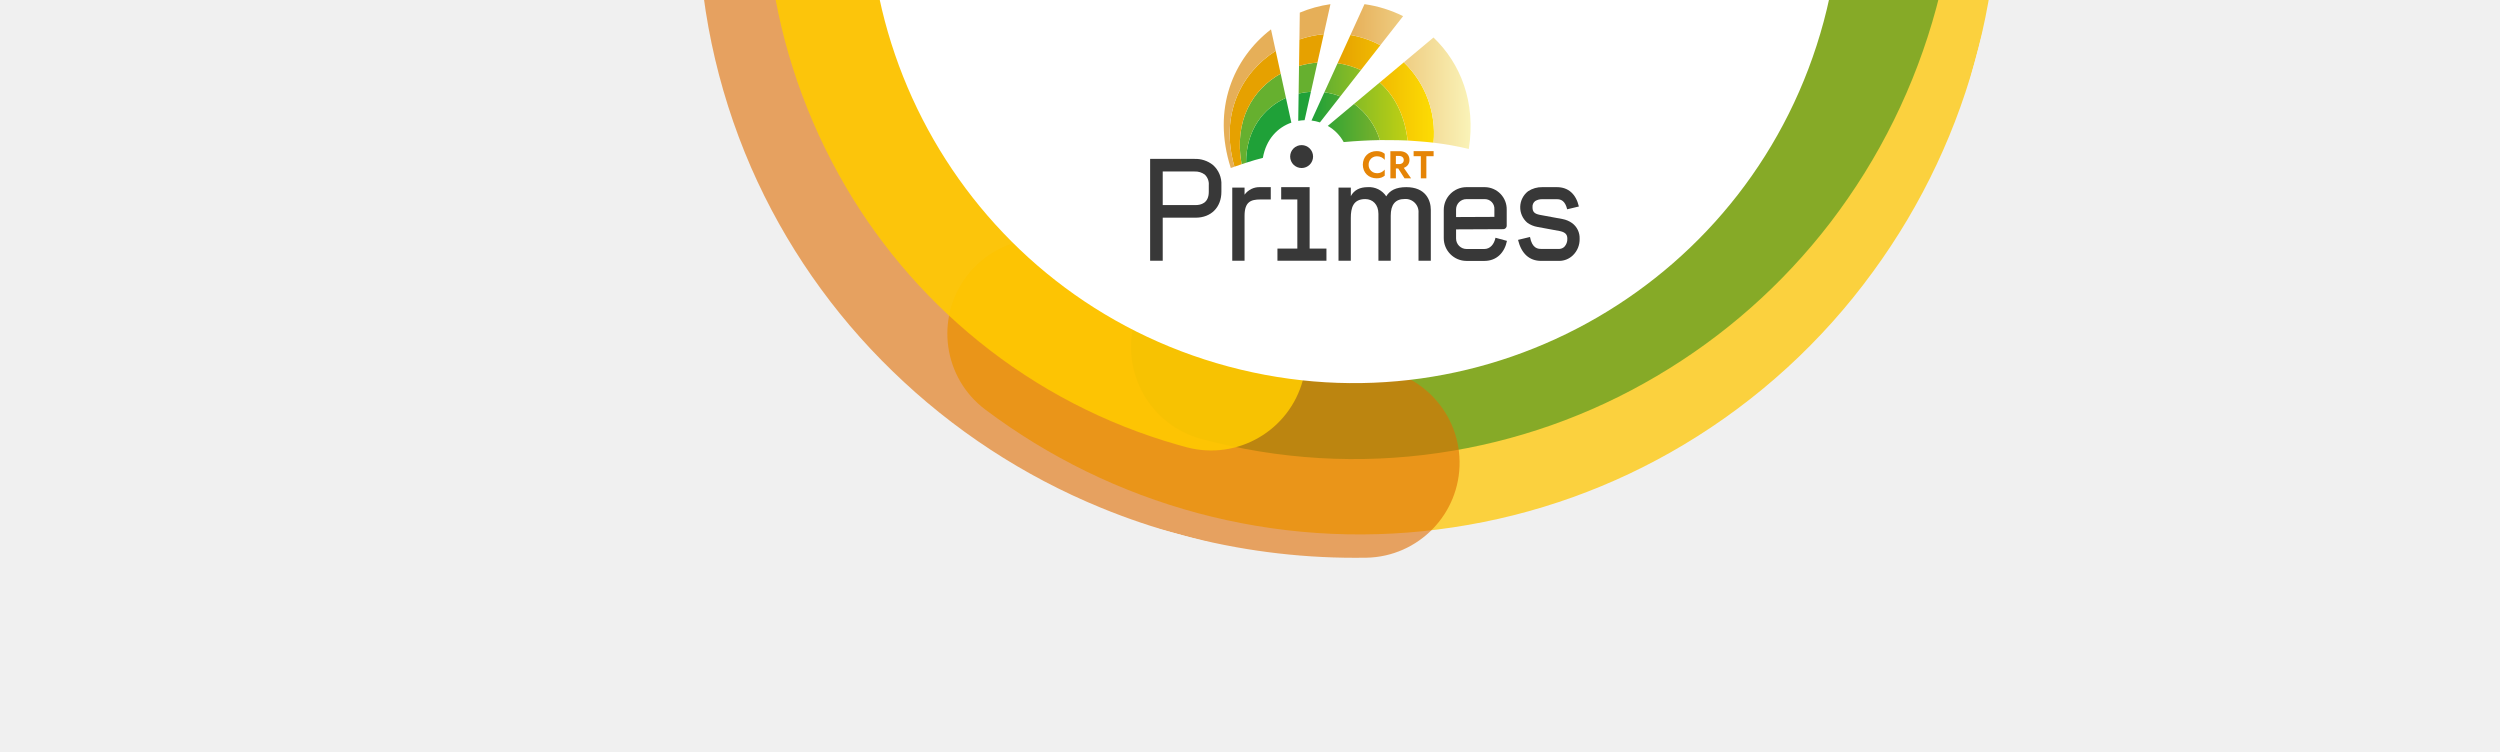
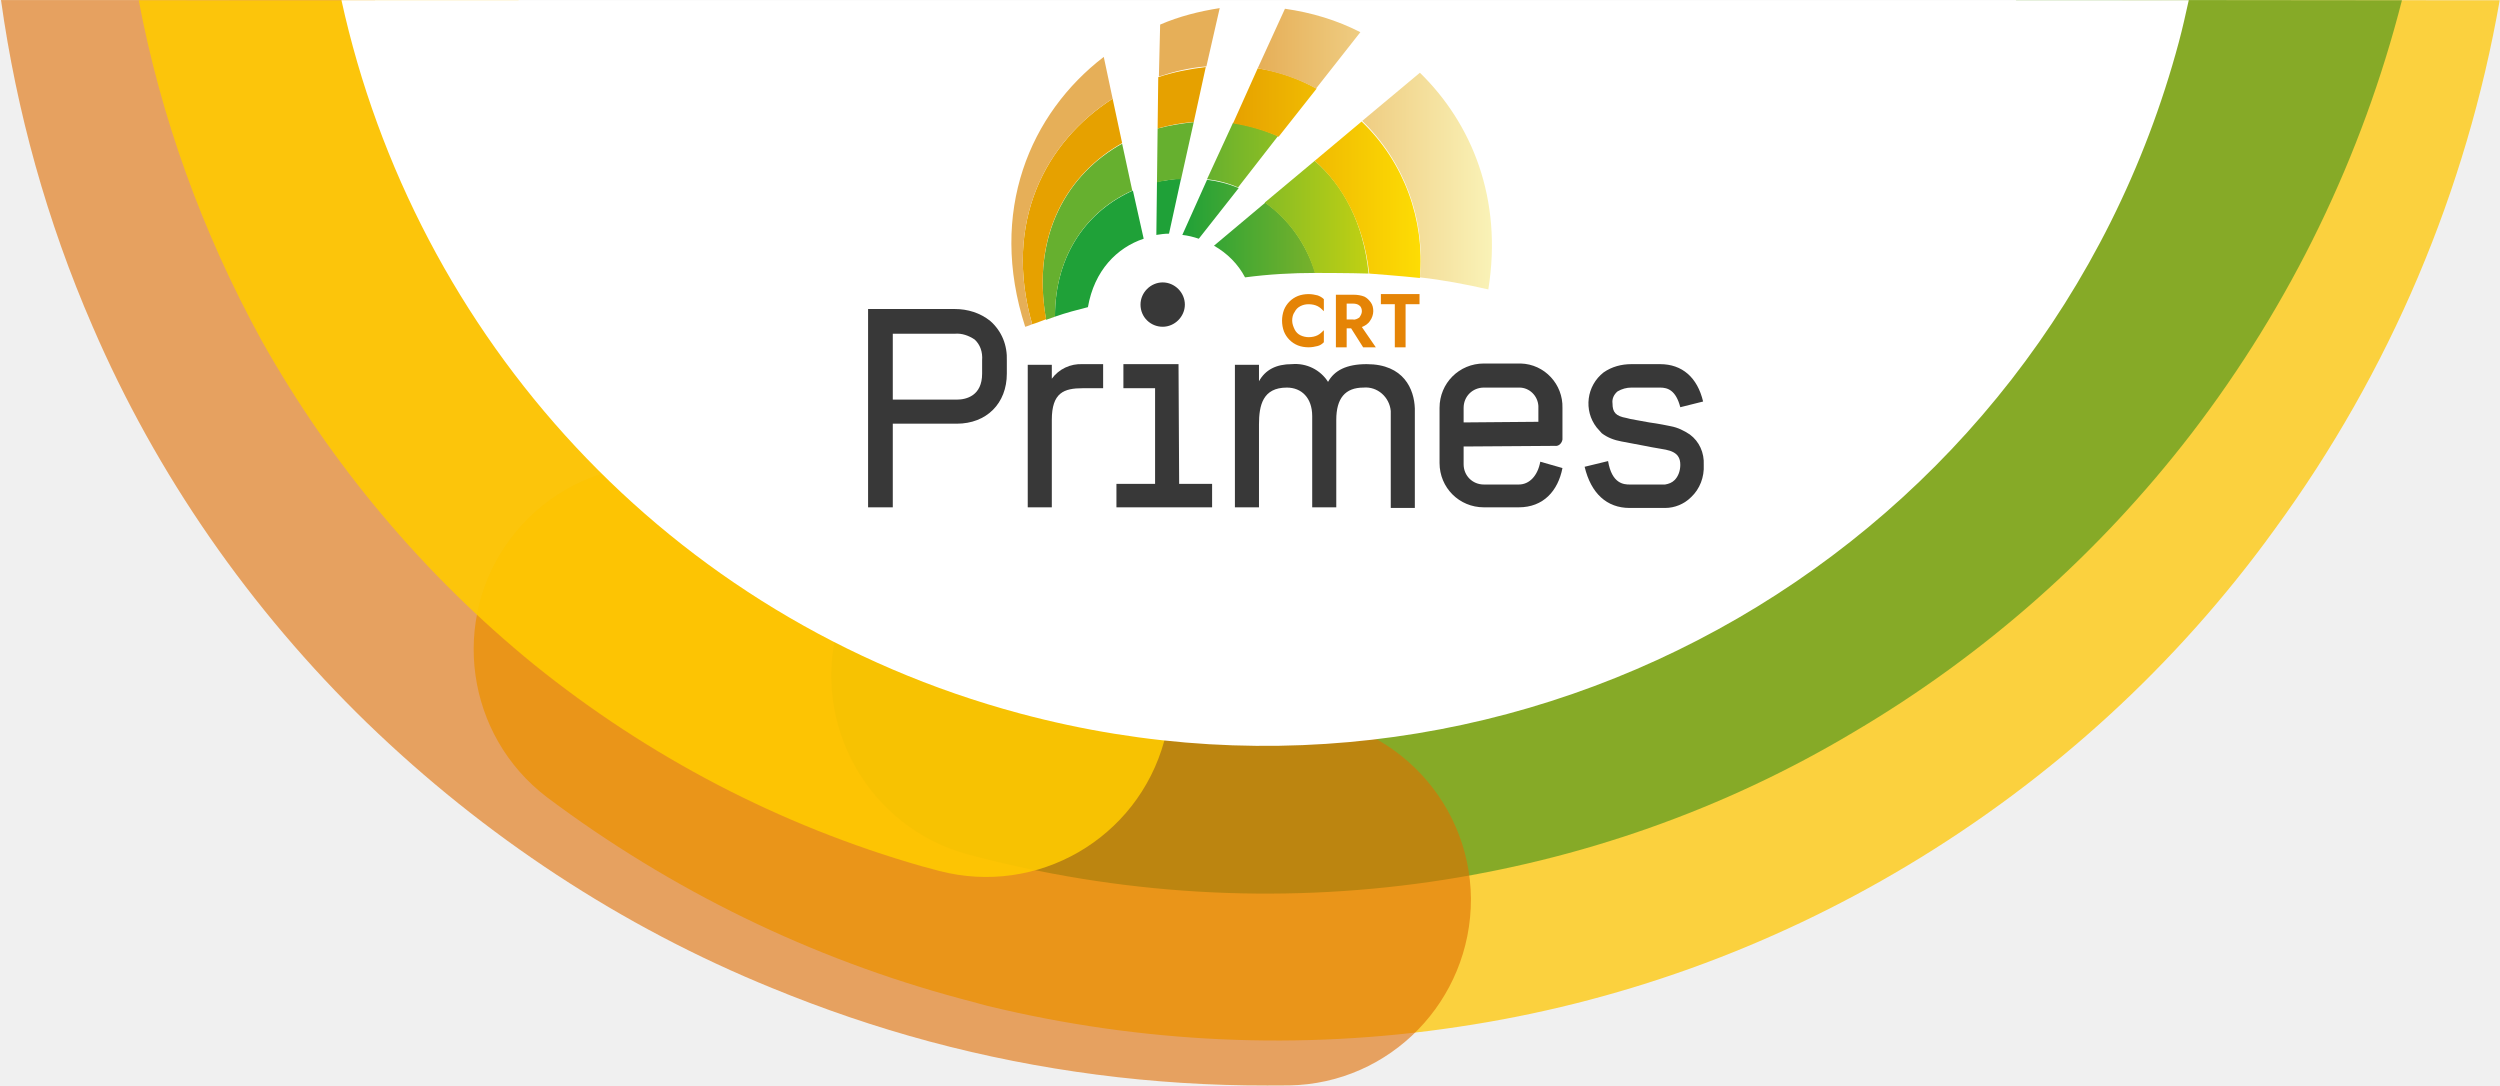
- <svg xmlns="http://www.w3.org/2000/svg" width="768" height="231" viewBox="0 0 768 231">
-   <defs>
-     <clipPath id="clip-path">
-       <rect id="Rectangle_71" data-name="Rectangle 71" width="768" height="231" transform="translate(0 0.036)" fill="#fff" stroke="#707070" stroke-width="1" />
-     </clipPath>
-     <clipPath id="clip-path-2">
-       <rect id="Rectangle_45" data-name="Rectangle 45" width="397.444" height="597.969" fill="none" />
-     </clipPath>
-     <clipPath id="clip-path-3">
-       <rect id="Rectangle_44" data-name="Rectangle 44" width="397.445" height="597.968" fill="none" />
-     </clipPath>
-     <clipPath id="clip-path-4">
-       <rect id="Rectangle_40" data-name="Rectangle 40" width="284.269" height="383.211" fill="none" />
-     </clipPath>
-     <clipPath id="clip-path-5">
-       <rect id="Rectangle_41" data-name="Rectangle 41" width="212.951" height="373.246" fill="none" />
-     </clipPath>
-     <clipPath id="clip-path-6">
-       <rect id="Rectangle_42" data-name="Rectangle 42" width="277.523" height="394.378" fill="none" />
-     </clipPath>
-     <clipPath id="clip-path-7">
-       <rect id="Rectangle_43" data-name="Rectangle 43" width="204.704" height="571.531" fill="none" />
-     </clipPath>
-     <linearGradient id="linear-gradient" x1="0.489" y1="0.5" x2="1" y2="0.5" gradientUnits="objectBoundingBox">
-       <stop offset="0" stop-color="#1fa138" />
-       <stop offset="1" stop-color="#78b12b" />
-     </linearGradient>
-     <linearGradient id="linear-gradient-2" x1="0.504" y1="0.5" x2="1" y2="0.5" gradientUnits="objectBoundingBox">
-       <stop offset="0" stop-color="#66b02f" />
-       <stop offset="1" stop-color="#c0d013" />
-     </linearGradient>
-     <linearGradient id="linear-gradient-3" x1="0.529" y1="0.5" x2="1" y2="0.5" gradientUnits="objectBoundingBox">
-       <stop offset="0" stop-color="#e6a100" />
-       <stop offset="1" stop-color="#fddc04" />
-     </linearGradient>
-     <linearGradient id="linear-gradient-4" x1="0.513" y1="0.5" x2="1" y2="0.5" gradientUnits="objectBoundingBox">
-       <stop offset="0" stop-color="#e6af58" />
-       <stop offset="1" stop-color="#faf3b8" />
-     </linearGradient>
-   </defs>
-   <g id="Groupe_64" data-name="Groupe 64" transform="translate(-543 -5691)">
-     <g id="bg_logo" transform="translate(543 5690.964)" clip-path="url(#clip-path)">
-       <g id="Groupe_44" data-name="Groupe 44" transform="matrix(0.966, 0.259, -0.259, 0.966, 324.889, -464.981)">
-         <g id="Groupe_26" data-name="Groupe 26" clip-path="url(#clip-path-2)">
-           <g id="Groupe_25" data-name="Groupe 25" transform="translate(0 0.001)">
-             <g id="Groupe_24" data-name="Groupe 24" clip-path="url(#clip-path-3)">
-               <g id="Groupe_14" data-name="Groupe 14" transform="translate(113.175 206.97)" opacity="0.74">
-                 <g id="Groupe_13" data-name="Groupe 13">
-                   <g id="Groupe_12" data-name="Groupe 12" clip-path="url(#clip-path-4)">
-                     <path id="Tracé_100" data-name="Tracé 100" d="M89.635,383.21a190.8,190.8,0,0,1-71.33-13.843,29.176,29.176,0,0,1,21.577-54.215,133.043,133.043,0,0,0,103.439-1.563c33.72-14.708,59.713-41.967,73.19-76.756,27.226-70.28-6.325-150.872-74.791-179.653-.705-.3-1.423-.591-2.134-.876A29.175,29.175,0,0,1,161.163,2.09c1.012.405,2.033.825,3.035,1.246a193,193,0,0,1,63.457,43.126,197.04,197.04,0,0,1,41.1,62.11,199.658,199.658,0,0,1,1.973,149.417,196.53,196.53,0,0,1-42.244,66.154,193.714,193.714,0,0,1-61.977,42.989A191.362,191.362,0,0,1,94,383.161c-1.455.033-2.912.05-4.363.05" transform="translate(0 0.001)" fill="#ffc600" />
-                   </g>
-                 </g>
-               </g>
-               <g id="Groupe_17" data-name="Groupe 17" transform="translate(168.785 194.627)" opacity="0.74">
-                 <g id="Groupe_16" data-name="Groupe 16">
-                   <g id="Groupe_15" data-name="Groupe 15" clip-path="url(#clip-path-5)">
-                     <path id="Tracé_101" data-name="Tracé 101" d="M29.086,373.246a29.19,29.19,0,0,1,0-58.379c69.306,0,125.691-57.53,125.691-128.244,0-69.559-55.434-127.081-123.571-128.226-.7-.012-1.413-.018-2.12-.018A29.19,29.19,0,0,1,29.086,0c1.031,0,2.072.009,3.095.026a180.336,180.336,0,0,1,70.627,15.589,183.247,183.247,0,0,1,57.438,40.221,186.2,186.2,0,0,1,38.579,58.948,189.746,189.746,0,0,1-.282,144.36,186.157,186.157,0,0,1-39.308,59.3,183.09,183.09,0,0,1-58.442,40.067,180.405,180.405,0,0,1-71.707,14.734" transform="translate(0 0)" fill="#5d9d1f" />
-                   </g>
-                 </g>
-               </g>
-               <g id="Groupe_20" data-name="Groupe 20" transform="translate(0 203.59)" opacity="0.6">
-                 <g id="Groupe_19" data-name="Groupe 19">
-                   <g id="Groupe_18" data-name="Groupe 18" clip-path="url(#clip-path-6)">
-                     <path id="Tracé_102" data-name="Tracé 102" d="M199.759,394.378a204.265,204.265,0,0,1-26.058-1.672,201.226,201.226,0,0,1-72.679-23.915,196.791,196.791,0,0,1-58.207-49.2A196.832,196.832,0,0,1,1.922,169.681a201.148,201.148,0,0,1,25.3-73.147A206.977,206.977,0,0,1,150.055,1.113a29.182,29.182,0,0,1,15.857,56.168C88.552,79.276,42.457,158.46,63.159,233.8c16.923,61.585,74.285,102.11,137.021,102.11a146.9,146.9,0,0,0,37.933-5c.792-.211,1.594-.432,2.387-.658a29.182,29.182,0,0,1,15.857,56.168c-1.093.311-2.2.616-3.291.907a206.276,206.276,0,0,1-53.307,7.052" transform="translate(0 0)" fill="#e06d00" />
-                   </g>
-                 </g>
-               </g>
-               <g id="Groupe_23" data-name="Groupe 23" transform="translate(19.182 -0.001)" opacity="0.88">
-                 <g id="Groupe_22" data-name="Groupe 22">
-                   <g id="Groupe_21" data-name="Groupe 21" clip-path="url(#clip-path-7)">
-                     <path id="Tracé_103" data-name="Tracé 103" d="M175.22,571.53c-.979,0-1.971-.008-2.947-.025a171.876,171.876,0,0,1-67.316-14.858,174.631,174.631,0,0,1-54.738-38.331,179.443,179.443,0,0,1,.963-250.228,174.481,174.481,0,0,1,55.695-38.183,171.767,171.767,0,0,1,39.495-11.652c.463-74.981-.23-187.608-.238-188.881a29.086,29.086,0,1,1,58.171-.367c.009,1.44.891,144.843,0,216.412l-.36,28.824H175.22c-64.54,0-117.047,53.587-117.047,119.454,0,64.792,51.621,118.372,115.072,119.438.652.011,1.317.016,1.975.016a29.19,29.19,0,0,1,0,58.379" transform="translate(0 0.001)" fill="#ffca00" />
-                   </g>
-                 </g>
-               </g>
-               <path id="Tracé_104" data-name="Tracé 104" d="M149.186,0c82.393,0,149.186,67.03,149.186,149.715S231.579,299.431,149.186,299.431,0,232.4,0,149.715,66.793,0,149.186,0" transform="translate(51.049 244.817)" fill="#fff" fill-rule="evenodd" />
-             </g>
-           </g>
+ <svg xmlns="http://www.w3.org/2000/svg" version="1.1" id="Calque_1" x="0px" y="0px" viewBox="0 0 394.6 171.4" style="enable-background:new 0 0 394.6 171.4;" xml:space="preserve">
+   <style type="text/css">
+ 	.st0{opacity:0.74;fill:#FFC600;}
+ 	.st1{opacity:0.74;fill:#5D9D1F;}
+ 	.st2{opacity:0.6;fill:#E06D00;}
+ 	.st3{opacity:0.88;fill:#FFCA00;}
+ 	.st4{fill:#FFFFFF;}
+ 	.st5{fill:#383838;}
+ 	.st6{fill:url(#Tracé_8_00000125594158181379592490000016926054858321779087_);}
+ 	.st7{fill:url(#Tracé_9_00000141442852182644577820000009443390049709910193_);}
+ 	.st8{fill:url(#Tracé_10_00000154416177539407644730000016578003911143855241_);}
+ 	.st9{fill:url(#Tracé_11_00000031929401171961972270000011790865086922267316_);}
+ 	.st10{fill:#E58406;}
+ </style>
+   <g id="Groupe_64" transform="translate(-543 -5691)">
+     <g>
+       <g id="bg_logo" transform="translate(543 5690.964)">
+         <g id="Groupe_44" transform="matrix(0.966, 0.259, -0.259, 0.966, 324.889, -464.981)">
+           <path class="st0" d="M47.6,576.6c-32.9,14.5-70.2,15-103.4,1.6c-14.9-5.8-31.7,1.4-37.7,16.2c-6,14.9,1.2,31.9,16.1,38      c22.7,9.1,46.9,13.8,71.3,13.8l0,0c1.5,0,2.9,0,4.4,0c25-0.6,49.6-6,72.5-16c23.3-10.1,44.3-24.7,62-43      c18.4-19,32.8-41.5,42.2-66.2c11.2-28.9,15.4-59.6,12.7-89.9l-57.5,15.4c0.3,17.8-2.7,35.9-9.4,53.3      C107.3,534.6,81.3,561.9,47.6,576.6z" />
+           <path class="st1" d="M-11,565.5c-16,0.1-28.9,13-29,29c-0.1,16.1,12.9,29.3,29,29.4l0,0c24.7,0,49.1-5,71.7-14.7      c21.9-9.4,41.8-23,58.4-40.1c16.8-17.1,30.1-37.2,39.3-59.3c9.9-23.9,14.7-49.3,14.4-74.7L114,450.8      C107.3,515.2,53.8,565.5-11,565.5z" />
+           <path class="st2" d="M-107.9,628.4c22.5,12.5,47.1,20.7,72.7,23.9c8.6,1.1,17.3,1.7,26.1,1.7l0,0c18,0,35.9-2.4,53.3-7.1      c1.1-0.3,2.2-0.6,3.3-0.9c15.4-4.4,24.3-20.4,20.1-35.9c-4.3-15.5-20.4-24.6-35.9-20.3c-0.8,0.2-1.6,0.4-2.4,0.7      c-12.4,3.3-25.1,5-37.9,5c-54,0-103.9-30-127.6-77.6l-57,15.3c6.9,16.3,16,31.8,27.3,46C-150.1,599.2-130.3,615.9-107.9,628.4z" />
+           <path class="st3" d="M-84.8,612.7c21.2,9.4,44.1,14.5,67.3,14.9c1,0,2,0,2.9,0l0,0c16-0.1,28.9-13,29-29      c0.1-16.1-12.9-29.3-29-29.4c-0.7,0-1.3,0-2,0c-41.2-0.7-77.4-23.5-97.7-57.1l-57.9,15.5c8.1,16.8,19,32.6,32.6,46.8      C-123.9,590.5-105.3,603.5-84.8,612.7z" />
+           <path class="st4" d="M-8.7,600.3c82.4,0,149.2-67,149.2-149.7c0-2.3-0.1-4.5-0.2-6.8l-281.6,75.5      C-116.4,567.4-66.4,600.3-8.7,600.3z" />
        </g>
      </g>
    </g>
-     <g id="Objet_dynamique_vectoriel" data-name="Objet dynamique vectoriel" transform="translate(896.318 5692.281)">
-       <g id="Groupe_3" data-name="Groupe 3" transform="translate(0 0)">
-         <g id="Groupe_1" data-name="Groupe 1" transform="translate(0 43.295)">
-           <path id="Tracé_1" data-name="Tracé 1" d="M108.542,273.114a8.609,8.609,0,0,0-5.627-1.854H89.26v31.283h3.872V289.317h10.134c4.718,0,7.89-3.191,7.89-7.942v-2.042A7.717,7.717,0,0,0,108.542,273.114Zm-1.26,8.261c0,3.542-2.517,4.07-4.018,4.07H93.13V275.13h9.783a4.93,4.93,0,0,1,3.138.948,4.03,4.03,0,0,1,1.23,3.254v2.044Z" transform="translate(-89.26 -267.022)" fill="#383838" />
-           <path id="Tracé_2" data-name="Tracé 2" d="M210.2,313.871v-2.179H206.42v22.473H210.2v-13.8c0-4.331,1.945-5.02,4.886-5.02h3.166V311.56h-3.232A5.643,5.643,0,0,0,210.2,313.871Z" transform="translate(-181.19 -298.644)" fill="#383838" />
-           <path id="Tracé_3" data-name="Tracé 3" d="M280.777,311.56h-8.739v3.781H277v15.091H270.89v3.732h15.053v-3.732h-5.166Z" transform="translate(-231.777 -298.644)" fill="#383838" />
-           <path id="Tracé_4" data-name="Tracé 4" d="M292.541,258.622a3.521,3.521,0,1,0-3.521-3.521A3.521,3.521,0,0,0,292.541,258.622Z" transform="translate(-246.003 -251.58)" fill="#383838" />
-           <path id="Tracé_5" data-name="Tracé 5" d="M520.614,330.568h-5.47a3.217,3.217,0,0,1-3.213-3.213V324.54s13.623-.065,14.357-.065a1.091,1.091,0,0,0,1.2-1.154v-4.755a6.791,6.791,0,0,0-6.74-7h-5.6a7,7,0,0,0-7,7v8.663a7,7,0,0,0,7,7h5.47c3.857,0,6.245-2.644,6.945-6.157l-3.527-.96C523.631,329.129,522.384,330.568,520.614,330.568Zm-8.685-12.158a3.175,3.175,0,0,1,3.213-3.163h5.6a2.922,2.922,0,0,1,2.959,3.112V320.7l-11.771.054v-2.345Z" transform="translate(-417.944 -298.651)" fill="#383838" />
-           <path id="Tracé_6" data-name="Tracé 6" d="M630.728,322.628a7.464,7.464,0,0,0-2.961-1.26c-.493-.105-1.91-.36-3.411-.631-1.46-.265-2.972-.536-3.573-.659-1.675-.342-2.242-.932-2.242-2.332a2.139,2.139,0,0,1,.808-1.9,3.97,3.97,0,0,1,2.212-.575h4.458c1.215,0,2.539.435,3.166,3.1l3.6-.864c-.9-3.831-3.254-5.941-6.77-5.941H621.56a7.677,7.677,0,0,0-4.378,1.258,6.236,6.236,0,0,0-.278,9.641,7.381,7.381,0,0,0,3.12,1.318c.644.131,2.175.409,3.656.676,1.408.254,2.862.517,3.3.609,1.981.42,2.255,1.38,2.255,2.354a3.375,3.375,0,0,1-.885,2.438,2.346,2.346,0,0,1-1.514.68h-5.644c-.9,0-2.774-.078-3.426-3.665l-3.676.889c1.023,4.223,3.48,6.456,7.1,6.456h5.644a6.069,6.069,0,0,0,4.13-1.731,6.79,6.79,0,0,0,2.05-5.069A5.688,5.688,0,0,0,630.728,322.628Z" transform="translate(-501.07 -298.651)" fill="#383838" />
-           <path id="Tracé_7" data-name="Tracé 7" d="M378.815,311.56c-3.2,0-5.086,1.038-6.15,2.821A6.32,6.32,0,0,0,367,311.56c-2.468,0-4.193.889-5.216,2.746v-2.614H358v22.473h3.781V321.037c0-3.028.646-5.812,4.432-5.812,2.285,0,4.049,1.637,4.049,4.544v14.4h3.781V320.327c0-3.4,1.4-5.123,4.272-5.123a3.98,3.98,0,0,1,4.26,4.307v14.652h3.781v-15.63C386.357,315.518,384.714,311.56,378.815,311.56Z" transform="translate(-300.128 -298.644)" fill="#383838" />
+     <g id="Objet_dynamique_vectoriel" transform="translate(896.318 5692.281)">
+       <g id="Groupe_3" transform="translate(0 0)">
+         <g id="Groupe_1" transform="translate(0 43.295)">
+           <path id="Tracé_1" class="st5" d="M-197,6.1c-1.6-1.3-3.6-1.9-5.6-1.9h-13.7v31.3h3.9V22.3h10.1c4.7,0,7.9-3.2,7.9-7.9v-2      C-194.3,9.9-195.2,7.7-197,6.1z M-198.3,14.4c0,3.5-2.5,4.1-4,4.1h-10.1V8.1h9.8c1.1-0.1,2.2,0.3,3.1,0.9c0.9,0.8,1.3,2,1.2,3.3      L-198.3,14.4L-198.3,14.4z" />
+           <path id="Tracé_2" class="st5" d="M-187.3,15.2V13h-3.8v22.5h3.8V21.7c0-4.3,1.9-5,4.9-5h3.2v-3.8h-3.2      C-184.4,12.8-186.2,13.7-187.3,15.2z" />
+           <path id="Tracé_3" class="st5" d="M-167.3,12.9h-8.7v3.8h5v15.1h-6.1v3.7h15.1v-3.7h-5.2L-167.3,12.9z" />
+           <path id="Tracé_4" class="st5" d="M-169.8,7c1.9,0,3.5-1.6,3.5-3.5c0-1.9-1.6-3.5-3.5-3.5c-1.9,0-3.5,1.6-3.5,3.5l0,0      C-173.3,5.5-171.7,7-169.8,7z" />
+           <path id="Tracé_5" class="st5" d="M-113.6,31.9h-5.5c-1.8,0-3.2-1.4-3.2-3.2v-2.8c0,0,13.6-0.1,14.4-0.1c0.6,0.1,1.1-0.4,1.2-1      c0-0.1,0-0.1,0-0.2v-4.8c0.1-3.7-2.8-6.9-6.6-7c-0.1,0-0.1,0-0.2,0h-5.6c-3.9,0-7,3.1-7,7v8.7c0,3.9,3.1,7,7,7h5.5      c3.9,0,6.2-2.6,6.9-6.2l-3.5-1C-110.6,30.5-111.9,31.9-113.6,31.9z M-122.3,19.8c0-1.8,1.4-3.2,3.2-3.2c0,0,0,0,0,0h5.6      c1.6,0,2.9,1.3,3,2.9c0,0.1,0,0.2,0,0.2V22l-11.8,0.1L-122.3,19.8L-122.3,19.8z" />
+           <path id="Tracé_6" class="st5" d="M-86.6,24c-0.9-0.6-1.9-1.1-3-1.3c-0.5-0.1-1.9-0.4-3.4-0.6c-1.5-0.3-3-0.5-3.6-0.7      c-1.7-0.3-2.2-0.9-2.2-2.3c-0.1-0.7,0.2-1.4,0.8-1.9c0.7-0.4,1.4-0.6,2.2-0.6h4.5c1.2,0,2.5,0.4,3.2,3.1l3.6-0.9      c-0.9-3.8-3.3-5.9-6.8-5.9h-4.5c-1.6,0-3.1,0.4-4.4,1.3c-2.7,2.1-3.2,6-1.1,8.7c0.3,0.3,0.5,0.6,0.8,0.9c0.9,0.7,2,1.1,3.1,1.3      c0.6,0.1,2.2,0.4,3.7,0.7c1.4,0.3,2.9,0.5,3.3,0.6c2,0.4,2.3,1.4,2.3,2.4c0,0.9-0.3,1.8-0.9,2.4c-0.4,0.4-0.9,0.6-1.5,0.7h-5.6      c-0.9,0-2.8-0.1-3.4-3.7l-3.7,0.9c1,4.2,3.5,6.5,7.1,6.5h5.6c1.5,0,3-0.6,4.1-1.7c1.4-1.3,2.1-3.2,2-5.1      C-84.3,26.9-85.1,25.1-86.6,24z" />
+           <path id="Tracé_7" class="st5" d="M-137.6,12.9c-3.2,0-5.1,1-6.1,2.8c-1.2-1.9-3.4-3-5.7-2.8c-2.5,0-4.2,0.9-5.2,2.7V13h-3.8      v22.5h3.8V22.4c0-3,0.6-5.8,4.4-5.8c2.3,0,4,1.6,4,4.5v14.4h3.8V21.7c0-3.4,1.4-5.1,4.3-5.1c2.2-0.2,4.1,1.5,4.3,3.7      c0,0.2,0,0.4,0,0.6v14.7h3.8V19.9C-130.1,16.9-131.7,12.9-137.6,12.9z" />
        </g>
-         <path id="Tracé_8" data-name="Tracé 8" d="M226.17,197.312c1.746-.566,3.564-1.111,5.153-1.5,1.008-5.767,4.557-9.357,8.75-10.821l-1.663-7.612C231.513,180.472,226.17,187.277,226.17,197.312Zm16.013-12.871a13.614,13.614,0,0,1,1.957-.2l1.947-8.73a21.938,21.938,0,0,0-3.779.549Zm25.075,5.909a21.4,21.4,0,0,0-7.91-11.12l-8.084,6.758a12.727,12.727,0,0,1,4.886,4.972q5.682-.514,11.108-.609Zm-17.047-14.684-3.949,8.672a13.533,13.533,0,0,1,2.591.579l6.251-7.985A20.981,20.981,0,0,0,250.211,175.665Z" transform="translate(-196.687 -148.596)" fill="url(#linear-gradient)" />
-         <path id="Tracé_9" data-name="Tracé 9" d="M217.73,165.074h0c.792-.267,1.387-.459,1.387-.459,0-10.035,5.343-16.838,12.24-19.932l-1.622-7.434C221.182,142.036,215.3,151.6,217.73,165.074Zm17.521-21.709a21.94,21.94,0,0,1,3.779-.549l2-8.976a28.218,28.218,0,0,0-5.657,1.044Zm11.975-9.333-4.07,8.937a20.981,20.981,0,0,1,4.893,1.266l6.329-8.084A25.749,25.749,0,0,0,247.226,134.032Zm12.938,5.922-7.871,6.579a21.4,21.4,0,0,1,7.91,11.12s5.733-.009,8.534.127C267.815,149.782,264.587,143.9,260.164,139.954Z" transform="translate(-189.632 -115.9)" fill="url(#linear-gradient-2)" />
-         <path id="Tracé_10" data-name="Tracé 10" d="M204.212,134.014c.678-.241,1.419-.5,2.192-.758h0c-2.429-13.472,3.454-23.038,12.006-27.825l-1.529-7.009C206.325,105.168,199.625,117.915,204.212,134.014Zm19.838-30.947a28.067,28.067,0,0,1,5.657-1.044l1.947-8.732a33.549,33.549,0,0,0-7.483,1.628Zm15.8-9.523-3.949,8.672a25.749,25.749,0,0,1,7.152,2.119l5.98-7.638A30.822,30.822,0,0,0,239.85,93.544Zm16.4,8.4-7.408,6.193c4.425,3.943,7.651,9.828,8.573,17.826,0,0,5.347.353,7.955.668A30.366,30.366,0,0,0,256.246,101.943Z" transform="translate(-178.306 -84.082)" fill="url(#linear-gradient-3)" />
-         <path id="Tracé_11" data-name="Tracé 11" d="M196.437,100.867c.379-.138,1.126-.4,1.126-.4-4.585-16.1,2.115-28.846,12.667-35.595l-1.441-6.6C197.243,67.172,190.578,82.655,196.437,100.867Zm21.082-39.5A33.6,33.6,0,0,1,225,59.738l2.052-9.206a38.541,38.541,0,0,0-9.415,2.595ZM233.2,59.992a30.768,30.768,0,0,1,9.18,3.153l6.994-8.933A38.612,38.612,0,0,0,237.51,50.53Zm25.514.777L249.6,68.391a30.367,30.367,0,0,1,9.12,24.687h0a94.723,94.723,0,0,1,10.838,1.93C271.821,80.633,267,68.7,258.715,60.77Z" transform="translate(-171.657 -50.53)" fill="url(#linear-gradient-4)" />
+         <linearGradient id="Tracé_8_00000080917827524340395310000010765377216419411130_" gradientUnits="userSpaceOnUse" x1="-485.218" y1="521.119" x2="-484.707" y2="521.119" gradientTransform="matrix(41.088 0 0 -21.801 19769.92 11398.729)">
+           <stop offset="0" style="stop-color:#1FA138" />
+           <stop offset="1" style="stop-color:#78B12B" />
+         </linearGradient>
+         <path id="Tracé_8" style="fill:url(#Tracé_8_00000080917827524340395310000010765377216419411130_);" d="M-186.8,48.7     c1.7-0.6,3.6-1.1,5.2-1.5c1-5.8,4.6-9.4,8.8-10.8l-1.7-7.6C-181.5,31.9-186.8,38.7-186.8,48.7z M-170.8,35.8     c0.6-0.1,1.3-0.2,2-0.2l1.9-8.7c-1.3,0.1-2.5,0.3-3.8,0.5L-170.8,35.8z M-145.7,41.8c-1.4-4.5-4.1-8.4-7.9-11.1l-8.1,6.8     c2.1,1.2,3.8,2.9,4.9,5C-153,42-149.3,41.8-145.7,41.8L-145.7,41.8z M-162.8,27.1l-3.9,8.7c0.9,0.1,1.7,0.3,2.6,0.6l6.3-8     C-159.5,27.7-161.1,27.3-162.8,27.1L-162.8,27.1z" />
+         <linearGradient id="Tracé_9_00000008125317183381400550000002844993499167418253_" gradientUnits="userSpaceOnUse" x1="-484.778" y1="525.344" x2="-484.282" y2="525.344" gradientTransform="matrix(51.5589 0 0 -31.234 24831.852 16442.156)">
+           <stop offset="0" style="stop-color:#66B02F" />
+           <stop offset="1" style="stop-color:#C0D013" />
+         </linearGradient>
+         <path id="Tracé_9" style="fill:url(#Tracé_9_00000008125317183381400550000002844993499167418253_);" d="M-188.2,49.2     L-188.2,49.2c0.8-0.3,1.4-0.5,1.4-0.5c0-10,5.3-16.8,12.2-19.9l-1.6-7.4C-184.7,26.1-190.6,35.7-188.2,49.2z M-170.7,27.5     c1.2-0.3,2.5-0.5,3.8-0.5l2-9c-1.9,0.2-3.8,0.5-5.7,1L-170.7,27.5z M-158.7,18.1l-4.1,8.9c1.7,0.2,3.3,0.6,4.9,1.3l6.3-8.1     C-153.8,19.2-156.2,18.5-158.7,18.1L-158.7,18.1z M-145.8,24.1l-7.9,6.6c3.8,2.7,6.6,6.6,7.9,11.1c0,0,5.7,0,8.5,0.1     C-138.1,33.9-141.3,28-145.8,24.1L-145.8,24.1z" />
+         <linearGradient id="Tracé_10_00000013881675270781024560000008334278614897401533_" gradientUnits="userSpaceOnUse" x1="-484.455" y1="527.62" x2="-483.984" y2="527.62" gradientTransform="matrix(62.7606 0 0 -40.723 30246.047 21515.824)">
+           <stop offset="0" style="stop-color:#E6A100" />
+           <stop offset="1" style="stop-color:#FDDC04" />
+         </linearGradient>
+         <path id="Tracé_10" style="fill:url(#Tracé_10_00000013881675270781024560000008334278614897401533_);" d="M-190.4,49.9     c0.7-0.2,1.4-0.5,2.2-0.8l0,0c-2.4-13.5,3.5-23,12-27.8l-1.5-7C-188.3,21.1-195,33.8-190.4,49.9z M-170.6,19     c1.8-0.5,3.7-0.9,5.7-1l1.9-8.7c-2.5,0.3-5.1,0.8-7.5,1.6L-170.6,19z M-154.8,9.5l-3.9,8.7c2.5,0.4,4.9,1.1,7.2,2.1l6-7.6     C-148.4,11.1-151.5,10-154.8,9.5z M-138.4,17.9l-7.4,6.2c4.4,3.9,7.7,9.8,8.6,17.8c0,0,5.3,0.4,8,0.7     C-128.4,33.4-131.7,24.3-138.4,17.9L-138.4,17.9z" />
+         <linearGradient id="Tracé_11_00000097461122878389563540000001108290230082320044_" gradientUnits="userSpaceOnUse" x1="-484.235" y1="529.05" x2="-483.748" y2="529.05" gradientTransform="matrix(75.8448 0 0 -50.337 36571.91 26655.961)">
+           <stop offset="0" style="stop-color:#E6AF58" />
+           <stop offset="1" style="stop-color:#FAF3B8" />
+         </linearGradient>
+         <path id="Tracé_11" style="fill:url(#Tracé_11_00000097461122878389563540000001108290230082320044_);" d="M-191.5,50.3     c0.4-0.1,1.1-0.4,1.1-0.4c-4.6-16.1,2.1-28.8,12.7-35.6l-1.4-6.6C-190.7,16.6-197.4,32.1-191.5,50.3z M-170.4,10.8     c2.4-0.8,4.9-1.4,7.5-1.6l2.1-9.2c-3.2,0.5-6.4,1.3-9.4,2.6L-170.4,10.8z M-154.8,9.5c3.2,0.6,6.3,1.6,9.2,3.2l7-8.9     c-3.7-1.9-7.7-3.1-11.9-3.7L-154.8,9.5z M-129.2,10.2l-9.1,7.6c6.6,6.4,10,15.5,9.1,24.7l0,0c3.6,0.4,7.3,1.1,10.8,1.9     C-116.1,30.1-121,18.2-129.2,10.2L-129.2,10.2z" />
      </g>
-       <g id="Groupe_5" data-name="Groupe 5" transform="translate(65.34 45.139)">
-         <g id="Groupe_4" data-name="Groupe 4" transform="translate(0)">
-           <path id="Tracé_79" data-name="Tracé 79" d="M396.918,260.14a4.546,4.546,0,0,0-1.695.308A3.9,3.9,0,0,0,393,262.627a4.683,4.683,0,0,0,0,3.385,3.9,3.9,0,0,0,2.227,2.179,4.6,4.6,0,0,0,1.695.308,4.215,4.215,0,0,0,1.443-.218,3.877,3.877,0,0,0,1.049-.6v-1.858a3.55,3.55,0,0,1-.986.782,2.917,2.917,0,0,1-1.43.321,2.6,2.6,0,0,1-1.251-.321,2.4,2.4,0,0,1-.924-.9,2.537,2.537,0,0,1-.353-1.372,2.634,2.634,0,0,1,.353-1.385,2.416,2.416,0,0,1,.924-.9,2.467,2.467,0,0,1,1.251-.321,3.075,3.075,0,0,1,1.43.321,3.33,3.33,0,0,1,.986.782v-1.858a3.687,3.687,0,0,0-1.049-.616A4.215,4.215,0,0,0,396.918,260.14Zm9.639,4.216a2.581,2.581,0,0,0,.454-1.525,2.688,2.688,0,0,0-.366-1.4,2.444,2.444,0,0,0-1.049-.937,3.887,3.887,0,0,0-1.669-.334h-2.782v8.347h1.695v-3.026h.721l1.936,3.026h2.011l-2.24-3.23A2.562,2.562,0,0,0,406.557,264.356Zm-1.7-.562a1.59,1.59,0,0,1-1.049.334h-.973v-2.5h.973a1.586,1.586,0,0,1,1.049.334,1.124,1.124,0,0,1,.392.924A1.106,1.106,0,0,1,404.86,263.794Zm3.428-3.654V261.7H410.5v6.807H412.2V261.7h2.227V260.14Z" transform="translate(-392.68 -260.14)" fill="#e58406" />
+       <g id="Groupe_5" transform="translate(65.34 45.139)">
+         <g id="Groupe_4" transform="translate(0)">
+           <path id="Tracé_79" class="st10" d="M-212.1,0c-0.6,0-1.2,0.1-1.7,0.3c-1,0.4-1.8,1.2-2.2,2.2c-0.4,1.1-0.4,2.3,0,3.4      c0.4,1,1.2,1.8,2.2,2.2c0.5,0.2,1.1,0.3,1.7,0.3c0.5,0,1-0.1,1.4-0.2c0.4-0.1,0.7-0.3,1-0.6V5.7c-0.3,0.3-0.6,0.6-1,0.8      c-0.4,0.2-0.9,0.3-1.4,0.3c-0.4,0-0.9-0.1-1.3-0.3c-0.4-0.2-0.7-0.5-0.9-0.9c-0.2-0.4-0.4-0.9-0.4-1.4c0-0.5,0.1-1,0.4-1.4      c0.2-0.4,0.5-0.7,0.9-0.9c0.4-0.2,0.8-0.3,1.3-0.3c0.5,0,1,0.1,1.4,0.3c0.4,0.2,0.7,0.5,1,0.8V0.8c-0.3-0.3-0.7-0.5-1-0.6      C-211.1,0.1-211.6,0-212.1,0z M-202.4,4.2c0.3-0.4,0.5-1,0.5-1.5c0-0.5-0.1-1-0.4-1.4c-0.3-0.4-0.6-0.7-1-0.9      c-0.5-0.2-1.1-0.3-1.7-0.3h-2.8v8.3h1.7v-3h0.7l1.9,3h2l-2.2-3.2C-203.2,5-202.7,4.7-202.4,4.2L-202.4,4.2z M-204.1,3.7      c-0.3,0.2-0.7,0.4-1,0.3h-1V1.5h1c0.4,0,0.8,0.1,1,0.3c0.3,0.2,0.4,0.6,0.4,0.9C-203.7,3.1-203.9,3.4-204.1,3.7L-204.1,3.7z       M-200.7,0v1.6h2.2v6.8h1.7V1.6h2.2V0H-200.7z" />
        </g>
      </g>
    </g>
  </g>
</svg>
